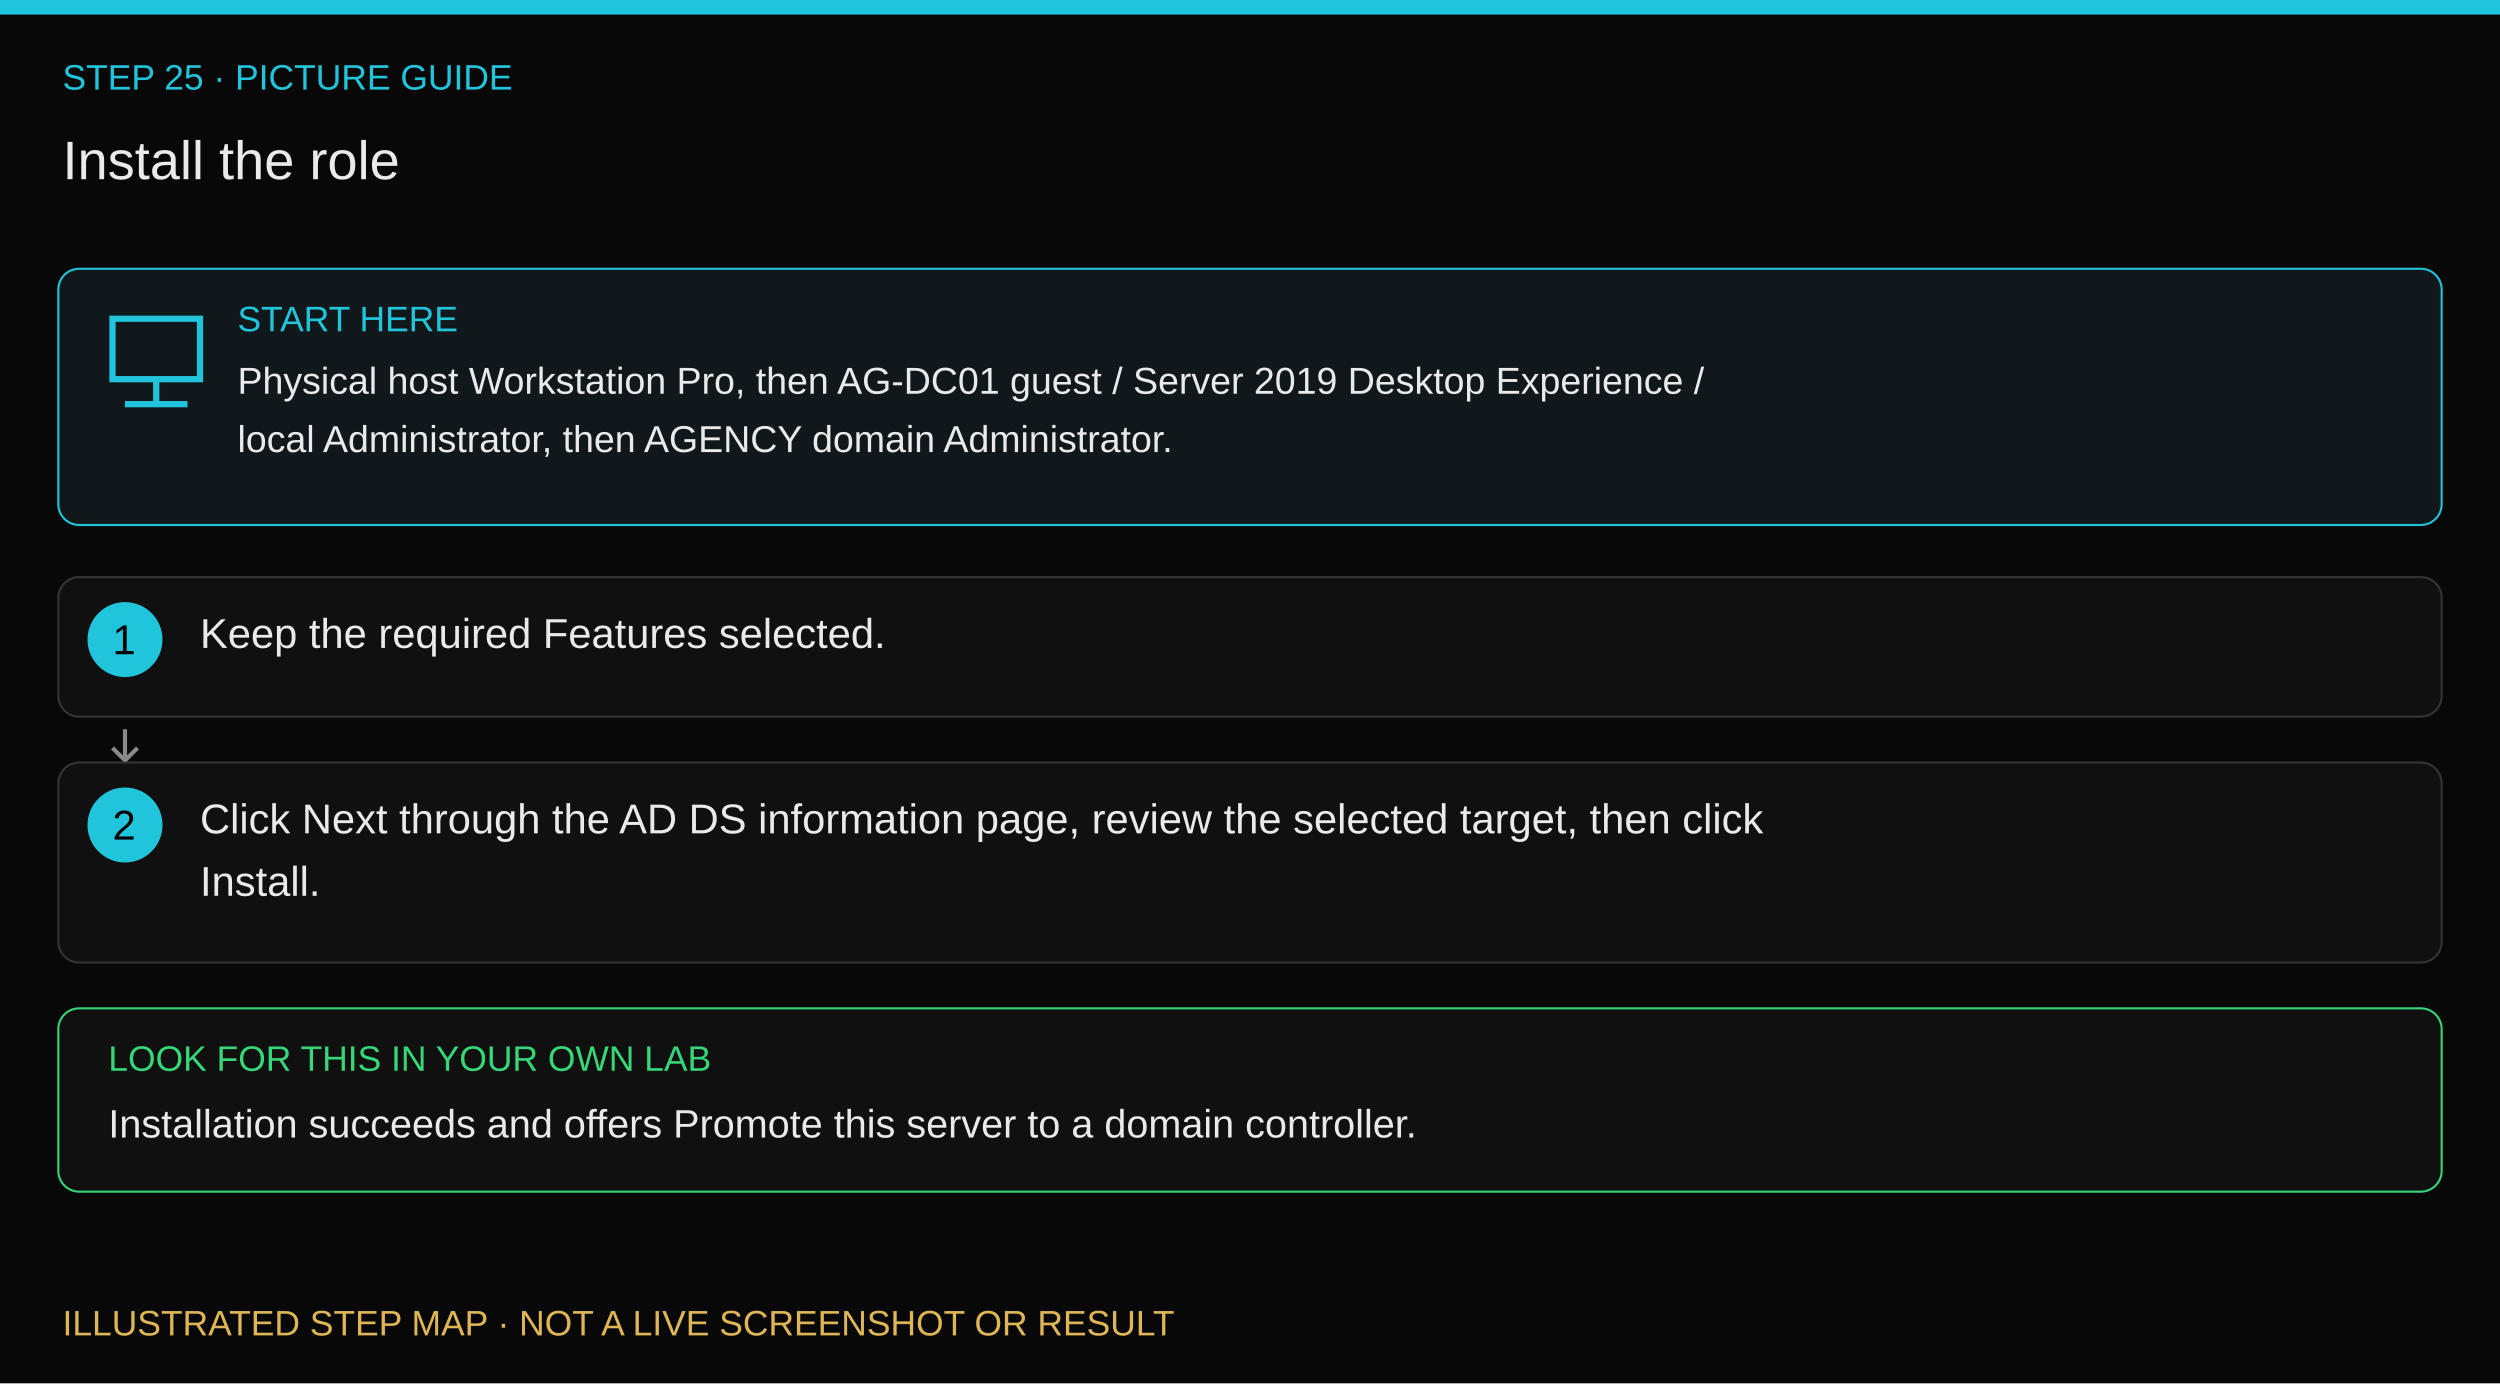
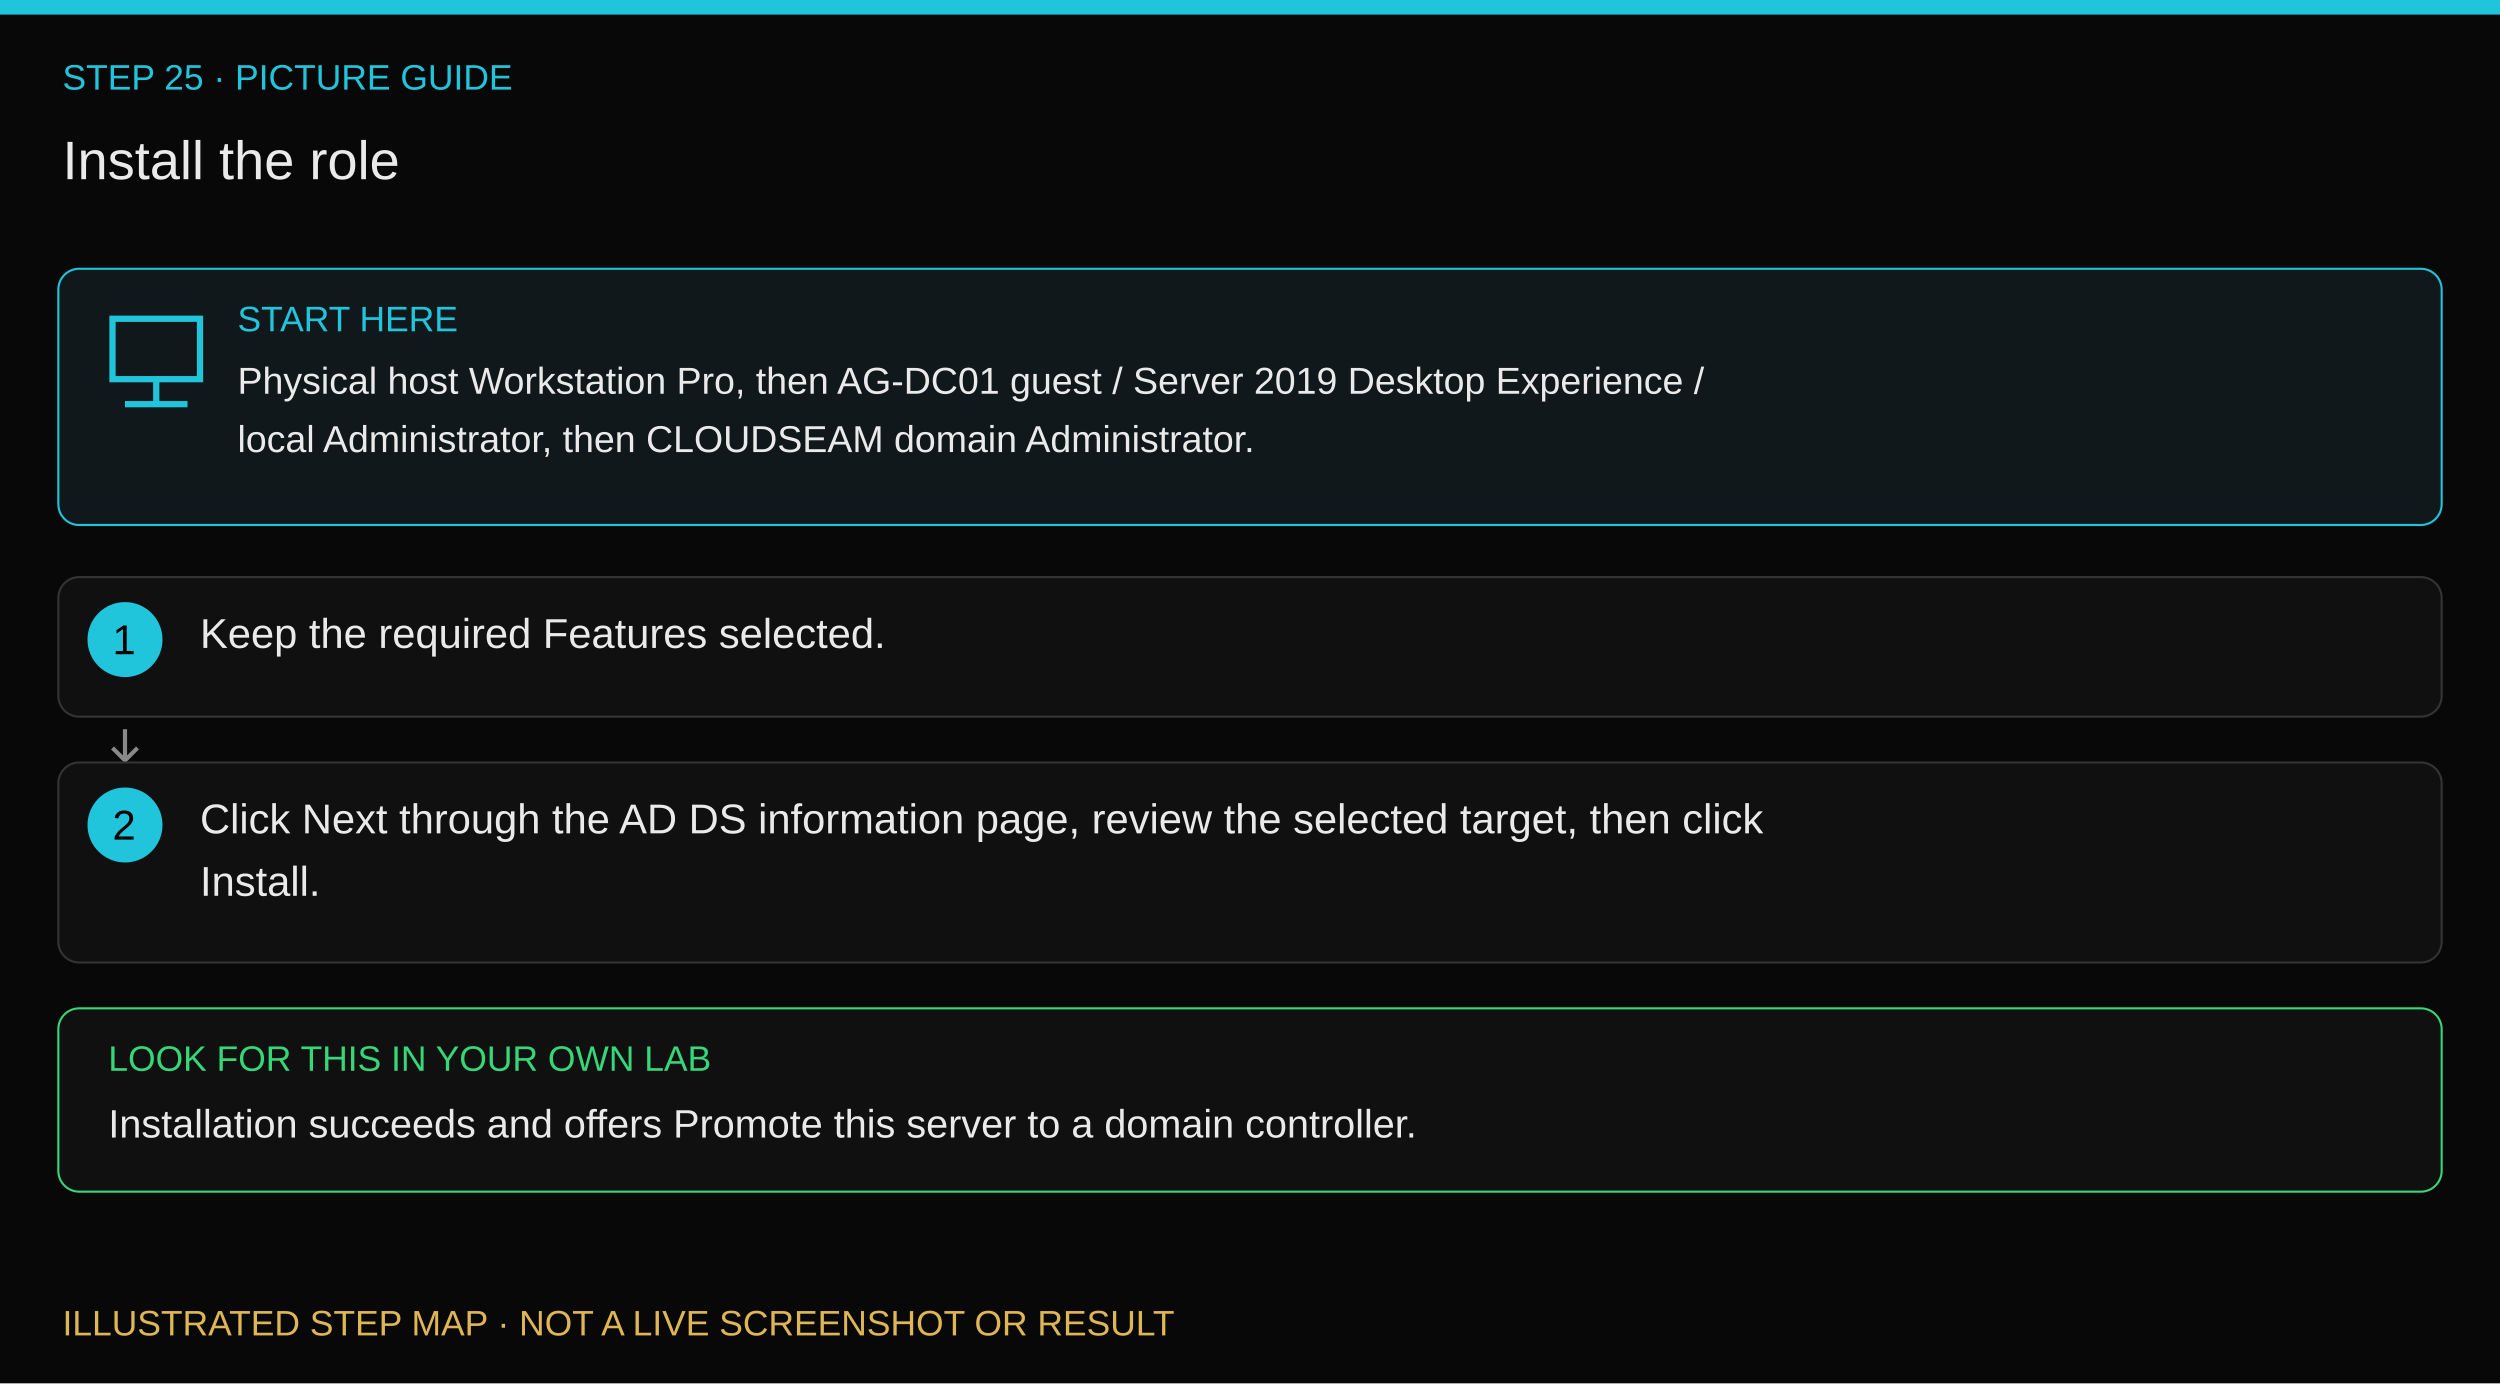
<svg xmlns="http://www.w3.org/2000/svg" width="1200" height="664" viewBox="0 0 1200 664" role="img" aria-labelledby="title desc">
  <rect width="1200" height="664" fill="#080808" />
  <rect width="1200" height="7" fill="#21c5db" />
  <text x="30" y="43" font-family="Arial, sans-serif" font-size="17" fill="#21c5db">STEP 25 · PICTURE GUIDE</text>
  <text x="30" y="86" font-family="Arial, sans-serif" font-size="26" fill="#eaeaea">Install the role</text>
  <rect x="28" y="129" width="1144" height="123" rx="10" fill="#11181b" stroke="#21c5db" />
  <path d="M54 153h42v29H54zm21 29v12m-15 0h30" fill="none" stroke="#21c5db" stroke-width="3" />
  <text x="114" y="159" font-family="Arial, sans-serif" font-size="17" fill="#21c5db">START HERE</text>
  <text x="114" y="189" font-family="Arial, sans-serif" font-size="18" fill="#eaeaea">Physical host Workstation Pro, then AG-DC01 guest / Server 2019 Desktop Experience /</text>
-   <text x="114" y="217" font-family="Arial, sans-serif" font-size="18" fill="#eaeaea">local Administrator, then AGENCY domain Administrator.</text>
+   <text x="114" y="217" font-family="Arial, sans-serif" font-size="18" fill="#eaeaea">local Administrator, then CLOUDSEAM domain Administrator.</text>
  <rect x="28" y="277" width="1144" height="67" rx="10" fill="#101010" stroke="#343434" />
  <circle cx="60" cy="307" r="18" fill="#21c5db" />
  <text x="54" y="314" font-family="Arial, sans-serif" font-size="20" fill="#000">1</text>
  <text x="96" y="311" font-family="Arial, sans-serif" font-size="20" fill="#eaeaea">Keep the required Features selected.</text>
  <path d="M60 350v15m-6-6 6 6 6-6" fill="none" stroke="#898989" stroke-width="2" />
  <rect x="28" y="366" width="1144" height="96" rx="10" fill="#101010" stroke="#343434" />
  <circle cx="60" cy="396" r="18" fill="#21c5db" />
  <text x="54" y="403" font-family="Arial, sans-serif" font-size="20" fill="#000">2</text>
  <text x="96" y="400" font-family="Arial, sans-serif" font-size="20" fill="#eaeaea">Click Next through the AD DS information page, review the selected target, then click</text>
  <text x="96" y="430" font-family="Arial, sans-serif" font-size="20" fill="#eaeaea">Install.</text>
  <rect x="28" y="484" width="1144" height="88" rx="10" fill="#101010" stroke="#35d778" />
  <text x="52" y="514" font-family="Arial, sans-serif" font-size="17" fill="#35d778">LOOK FOR THIS IN YOUR OWN LAB</text>
  <text x="52" y="546" font-family="Arial, sans-serif" font-size="19" fill="#eaeaea">Installation succeeds and offers Promote this server to a domain controller.</text>
  <text x="30" y="641" font-family="Arial, sans-serif" font-size="17" fill="#dfb656">ILLUSTRATED STEP MAP · NOT A LIVE SCREENSHOT OR RESULT</text>
</svg>
